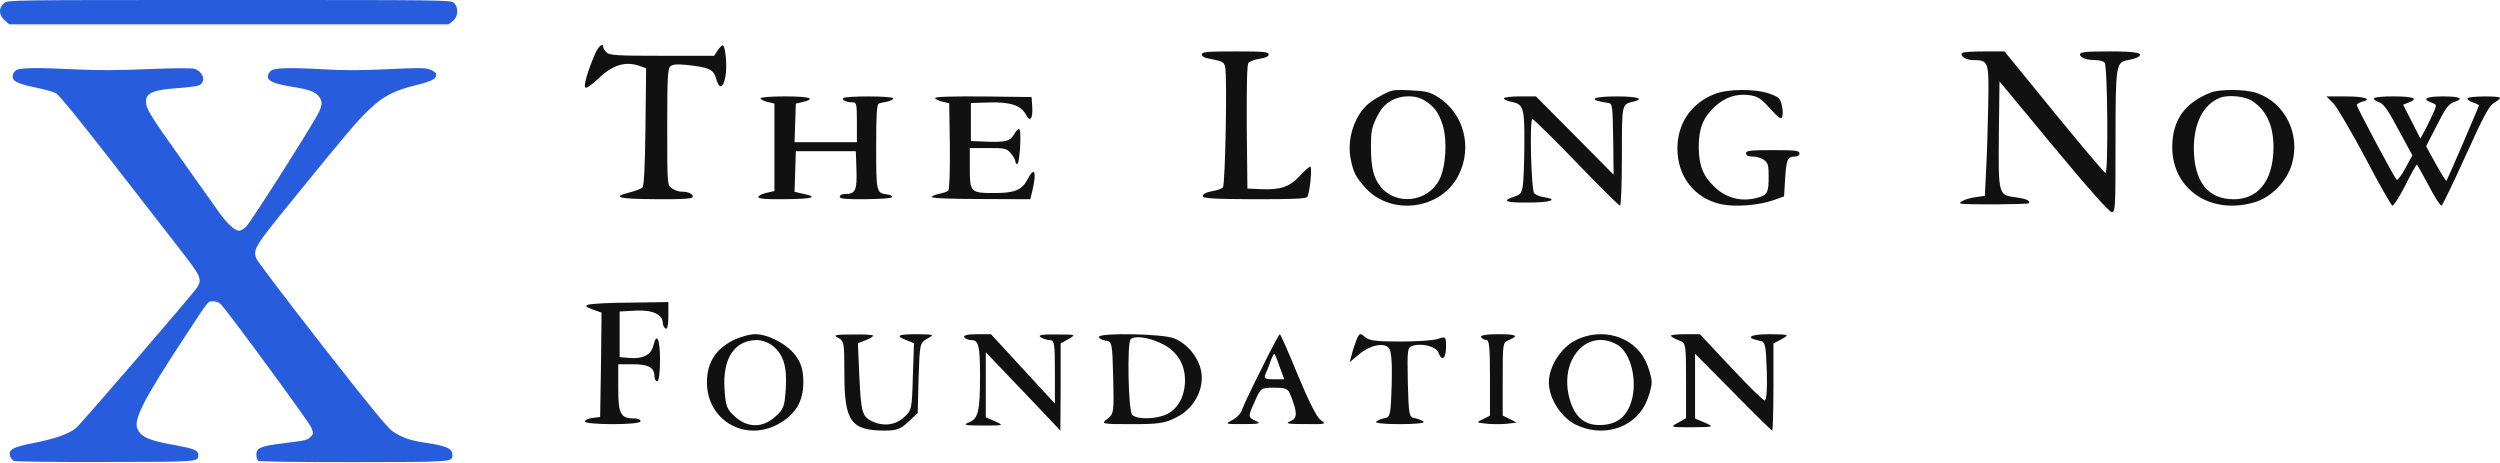
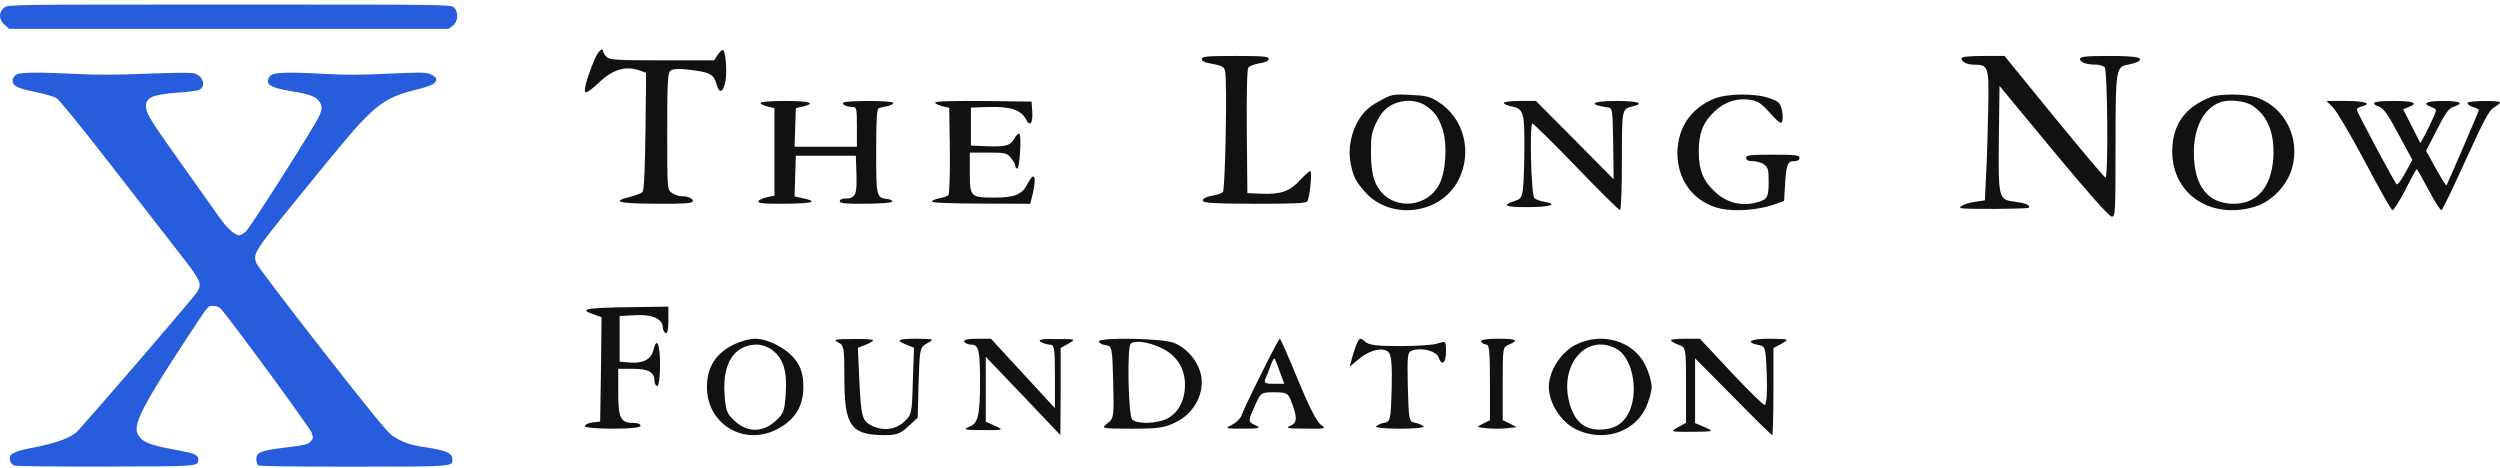
- <svg xmlns="http://www.w3.org/2000/svg" width="389" height="72" viewBox="0 0 389 72" fill="none">
-   <path d="M0.66 0.476C-0.242 1.19 -0.22 2.332 0.728 3.165L1.428 3.784H35.612H69.796L70.451 3.284C71.308 2.642 71.398 1.142 70.609 0.428C70.112 -0 69.007 -0 35.68 -0C1.337 -0 1.27 -0 0.66 0.476Z" fill="#275CDC" />
-   <path d="M2.607 10.869C2.268 11.048 2.019 11.385 1.974 11.743C1.861 12.617 2.607 12.999 5.567 13.626C6.945 13.895 8.391 14.321 8.775 14.545C9.205 14.792 12.504 18.849 17.136 24.812C21.338 30.236 26.196 36.49 27.936 38.709C31.326 43.058 31.484 43.417 30.648 44.762C30.038 45.726 12.481 66.102 11.803 66.639C10.651 67.536 8.572 68.254 5.476 68.881C1.974 69.554 1.296 69.935 1.567 70.966C1.658 71.302 1.951 71.638 2.222 71.728C2.494 71.84 8.888 71.907 16.413 71.885C31.032 71.862 30.851 71.885 30.851 70.786C30.851 70.069 30.241 69.823 27.462 69.307C23.236 68.567 22.016 68.052 21.406 66.774C20.706 65.339 22.332 62.179 28.772 52.383C32.659 46.465 32.32 46.891 33.178 46.891C33.675 46.891 34.105 47.071 34.399 47.384C35.845 48.976 48.159 65.765 48.453 66.55C48.769 67.424 48.769 67.514 48.385 67.917C47.888 68.478 47.685 68.522 44.115 68.971C40.59 69.397 39.889 69.688 39.889 70.742C39.889 71.145 40.025 71.593 40.183 71.706C40.341 71.84 46.193 71.907 55.051 71.907C70.687 71.885 70.393 71.907 70.393 70.764C70.393 69.778 69.422 69.352 65.987 68.859C63.818 68.545 62.462 68.052 61.061 67.088C60.293 66.572 57.446 63.098 50.125 53.728C44.679 46.757 40.093 40.705 39.912 40.279C39.324 38.799 39.528 38.463 45.832 30.73C53.944 20.732 55.593 18.782 57.582 16.921C59.706 14.926 61.355 14.075 64.744 13.245C67.32 12.617 67.998 12.214 67.863 11.497C67.817 11.295 67.388 11.004 66.914 10.824C66.145 10.533 65.287 10.533 60.474 10.757C56.271 10.959 53.763 10.981 50.306 10.779C44.454 10.466 42.443 10.555 42.013 11.138C41.109 12.348 41.946 12.931 45.38 13.492C48.114 13.918 49.131 14.299 49.696 15.106C50.17 15.756 50.148 16.316 49.628 17.437C48.882 19.051 38.986 34.652 38.285 35.28C37.923 35.639 37.426 35.907 37.178 35.907C36.568 35.907 35.28 34.742 34.15 33.128C33.608 32.366 30.964 28.645 28.275 24.857C23.282 17.84 22.717 16.921 22.717 15.778C22.717 14.456 23.846 13.985 27.575 13.716C29.066 13.626 30.557 13.425 30.874 13.312C32.116 12.842 31.732 11.205 30.264 10.712C29.834 10.578 27.394 10.578 22.943 10.757C18.288 10.959 14.989 10.959 11.984 10.802C6.064 10.51 3.284 10.533 2.607 10.869Z" fill="#275CDC" />
-   <path d="M92.571 8.42C91.509 10.892 90.812 13.201 91.045 13.591C91.211 13.819 91.907 13.331 93.002 12.323C95.325 10.046 97.35 9.46 99.672 10.306L100.535 10.632L100.436 19.707C100.369 25.724 100.203 28.945 99.971 29.172C99.772 29.368 98.909 29.693 98.046 29.921C95.06 30.669 96.155 30.962 102.095 30.994C106.409 31.027 107.802 30.929 107.802 30.604C107.802 30.148 107.072 29.823 106.01 29.823C105.612 29.823 104.949 29.595 104.55 29.303C103.82 28.815 103.82 28.75 103.82 19.772C103.82 12.095 103.887 10.664 104.318 10.306C104.683 10.013 105.446 9.948 106.906 10.111C110.357 10.469 111.054 10.827 111.453 12.29C111.917 13.949 112.514 13.787 112.879 11.9C113.178 10.339 112.879 7.053 112.448 7.053C112.315 7.053 111.95 7.411 111.652 7.867L111.121 8.68H102.991C96.089 8.68 94.828 8.615 94.396 8.159C94.098 7.899 93.865 7.509 93.865 7.346C93.865 6.565 93.102 7.183 92.571 8.42Z" fill="#111111" />
-   <path d="M187 8.489C187 8.782 187.441 9.01 188.198 9.14C190.185 9.499 190.469 9.661 190.626 10.378C190.973 11.714 190.658 28.785 190.279 29.176C190.09 29.371 189.333 29.632 188.545 29.762C187.662 29.925 187.158 30.186 187.158 30.479C187.158 30.87 188.419 30.967 195.135 31C201.063 31 203.176 30.935 203.397 30.642C203.807 30.12 204.216 25.918 203.87 25.918C203.712 25.918 202.987 26.569 202.261 27.351C200.685 29.078 199.234 29.567 196.207 29.436L194.095 29.338L194 19.761C193.969 13.441 194.032 10.052 194.252 9.792C194.442 9.564 195.23 9.271 195.987 9.14C196.901 9.01 197.406 8.782 197.406 8.456C197.406 8.065 196.523 8 192.203 8C187.851 8 187 8.065 187 8.489Z" fill="#111111" />
-   <path d="M305.332 8.236C304.877 8.676 305.885 9.351 307.024 9.351C309.431 9.351 309.496 9.52 309.366 16.311C309.301 19.655 309.171 24.182 309.041 26.412L308.845 30.466L307.252 30.703C305.95 30.872 304.552 31.547 305.137 31.682C305.82 31.885 315.579 31.818 315.709 31.615C315.937 31.209 315.221 30.905 313.464 30.669C310.96 30.365 310.927 30.196 311.025 20.669L311.122 12.662L319.547 22.831C324.947 29.351 328.2 33 328.59 33C329.143 33 329.176 32.493 329.176 22.088C329.176 9.959 329.241 9.655 331.16 9.351C331.778 9.216 332.461 9.014 332.689 8.878C333.665 8.236 332.396 8 328.167 8C324.524 8 323.646 8.101 323.646 8.473C323.646 8.98 324.622 9.351 326.118 9.351C326.638 9.351 327.257 9.52 327.484 9.757C327.94 10.23 328.07 26.919 327.614 26.919C327.452 26.919 323.874 22.662 319.612 17.459L311.903 8H308.715C306.959 8 305.43 8.101 305.332 8.236Z" fill="#111111" />
-   <path d="M214.575 15.054C213.071 15.887 212.287 16.587 211.535 17.753C210.218 19.818 209.716 22.45 210.155 24.682C210.594 26.881 210.939 27.514 212.475 29.246C216.487 33.644 224.23 32.611 226.926 27.314C229.183 22.916 227.772 17.619 223.729 15.088C222.506 14.321 221.848 14.155 219.434 14.055C216.738 13.921 216.519 13.955 214.575 15.054ZM221.754 15.687C223.196 16.62 223.854 17.519 224.481 19.452C225.233 21.817 224.982 26.015 223.948 27.98C222.161 31.478 217.208 32.045 214.795 29.013C213.697 27.614 213.321 26.048 213.321 22.783C213.321 20.451 213.447 19.818 214.199 18.286C214.795 17.053 215.453 16.253 216.331 15.754C217.961 14.754 220.28 14.721 221.754 15.687Z" fill="#111111" />
-   <path d="M266.726 14.65C263.111 16.124 261.032 19.172 261 23.092C261 27.447 263.655 30.865 267.781 31.769C269.988 32.238 273.539 31.97 275.906 31.166L277.601 30.563L277.761 27.883C277.953 24.834 278.145 24.365 279.232 24.365C279.712 24.365 280 24.164 280 23.863C280 23.427 279.328 23.36 275.842 23.36C272.355 23.36 271.684 23.427 271.684 23.863C271.684 24.198 272.003 24.365 272.739 24.365C273.315 24.365 274.114 24.6 274.498 24.901C275.106 25.337 275.202 25.705 275.202 27.481C275.202 29.96 275.01 30.295 273.571 30.731C271.108 31.468 268.709 30.898 266.822 29.122C264.998 27.414 264.327 25.739 264.327 22.858C264.327 19.977 264.998 18.301 266.822 16.593C268.389 15.119 270.276 14.516 272.291 14.817C273.539 15.018 274.019 15.32 275.426 16.894C276.801 18.402 277.153 18.636 277.313 18.167C277.441 17.832 277.409 17.028 277.249 16.358C276.993 15.286 276.769 15.085 275.362 14.583C273.123 13.779 268.805 13.812 266.726 14.65Z" fill="#111111" />
-   <path d="M343.963 14.406C339.932 16.009 338.033 18.68 338 22.821C337.967 29.467 343.963 33.507 350.824 31.47C353.422 30.702 355.854 28.198 356.62 25.526C357.986 20.851 355.554 15.975 351.157 14.473C349.425 13.871 345.395 13.838 343.963 14.406ZM350.491 15.742C352.89 17.344 353.955 20.049 353.722 23.89C353.422 28.431 351.191 31.003 347.56 31.003C343.563 31.003 341.398 28.264 341.364 23.155C341.331 19.181 342.863 16.176 345.461 15.207C346.761 14.706 349.392 14.973 350.491 15.742Z" fill="#111111" />
-   <path d="M118.333 15.31C118.333 15.465 118.833 15.713 119.433 15.868L120.5 16.116V22.935V29.723L119.267 30.002C118.567 30.157 118 30.467 118 30.653C118 30.932 119.133 31.025 121.967 30.994C126.7 30.963 127.533 30.653 124.567 30.064L123.633 29.847L123.733 26.686L123.833 23.524H128.5H133.167L133.267 26.469C133.367 29.661 133.1 30.188 131.433 30.188C131 30.188 130.667 30.374 130.667 30.622C130.667 30.932 131.533 31.025 134.767 30.994C137.233 30.963 138.833 30.839 138.833 30.653C138.833 30.467 138.467 30.281 138 30.25C136.367 30.033 136.333 29.909 136.333 22.842C136.333 17.821 136.433 16.178 136.767 16.116C136.967 16.023 137.567 15.899 138.1 15.806C138.6 15.682 139 15.465 139 15.31C139 14.907 131.433 14.907 131.2 15.279C130.967 15.589 131.767 15.93 132.7 15.93C133.267 15.93 133.333 16.178 133.333 19.03V22.129H128.5H123.633L123.733 19.123L123.833 16.116L124.933 15.868C127.067 15.341 126 15 122.167 15C119.9 15 118.333 15.124 118.333 15.31Z" fill="#111111" />
-   <path d="M145.506 15.256C145.506 15.412 146.012 15.661 146.619 15.816L147.698 16.065L147.799 22.724C147.833 26.52 147.732 29.506 147.563 29.662C147.395 29.818 146.754 30.035 146.113 30.16C145.506 30.284 145 30.502 145 30.658C145 30.844 148.002 30.969 152.656 30.969L160.313 31L160.684 29.475C161.325 26.675 160.954 25.866 159.908 27.858C159.031 29.569 157.918 30.035 154.748 30.035C151.004 30.035 150.903 29.942 150.903 26.115V23.035H153.736C156.4 23.035 156.636 23.097 157.277 23.844C157.682 24.311 157.986 24.871 157.986 25.088C157.986 25.337 158.121 25.524 158.289 25.524C158.66 25.524 158.964 20.515 158.626 20.11C158.492 19.986 158.121 20.297 157.851 20.826C157.176 21.977 156.502 22.164 153.432 22.039L151.071 21.946V18.99V16.034L153.938 15.941C157.244 15.848 158.863 16.408 159.638 17.839C160.245 19.083 160.751 18.492 160.616 16.625L160.515 15.101L153.027 15.008C148.204 14.976 145.506 15.039 145.506 15.256Z" fill="#111111" />
-   <path d="M234 15.321C234 15.481 234.516 15.706 235.128 15.834C237.061 16.187 237.222 16.764 237.19 22.377C237.19 25.104 237.061 27.991 236.965 28.793C236.771 30.076 236.61 30.268 235.611 30.589C233.581 31.262 234.258 31.551 237.77 31.519C241.251 31.519 242.572 31.07 240.284 30.685C239.639 30.589 238.963 30.332 238.737 30.108C238.254 29.626 237.964 18.528 238.447 18.528C238.608 18.528 241.702 21.543 245.279 25.264C248.856 28.985 251.917 32 252.078 32C252.239 32 252.368 28.568 252.368 24.334C252.368 16.155 252.336 16.251 254.076 15.834C255.977 15.385 254.849 15 251.563 15C247.567 15 246.922 15.545 250.274 16.026C250.886 16.123 250.918 16.411 251.015 21.64L251.079 27.189L245.053 21.094L238.995 15H236.514C235.128 15 234 15.128 234 15.321Z" fill="#111111" />
-   <path d="M363.081 16.095C363.638 16.674 365.867 20.473 368.029 24.529C370.159 28.585 372.059 31.933 372.256 31.998C372.42 32.062 373.337 30.646 374.255 28.875C375.14 27.072 375.959 25.624 376.057 25.624C376.123 25.624 376.942 27.072 377.892 28.843C378.809 30.646 379.727 32.03 379.891 31.998C380.055 31.933 381.758 28.424 383.659 24.207C386.51 17.93 387.329 16.416 388.083 15.998C388.574 15.708 389 15.386 389 15.225C389 14.903 384.15 14.936 383.954 15.29C383.856 15.451 384.216 15.74 384.74 15.934C385.297 16.095 385.723 16.32 385.723 16.384C385.723 16.578 380.808 27.974 380.677 28.135C380.579 28.199 379.858 27.008 379.006 25.495L377.499 22.759L379.17 19.507C380.513 16.835 381.005 16.191 381.791 15.901C383.495 15.354 382.873 15 380.153 15C377.499 15 376.778 15.386 378.351 15.966C379.137 16.256 379.17 16.32 378.744 17.318C378.482 17.897 377.925 19.088 377.466 19.99L376.614 21.567L375.271 18.927L373.927 16.288L374.746 15.966C376.417 15.354 375.598 15 372.453 15C369.274 15 368.619 15.29 370.257 15.934C370.945 16.223 371.633 17.221 373.239 20.247L375.369 24.175L374.255 26.203C373.665 27.33 373.042 28.102 372.911 27.974C372.518 27.555 366.718 16.706 366.718 16.352C366.718 16.191 367.079 15.934 367.538 15.837C369.209 15.418 367.931 15 364.982 15H362L363.081 16.095Z" fill="#111111" />
-   <path d="M91.563 47.4C91 47.577 91.13 47.755 92.213 48.154L93.6 48.642L93.513 56.766L93.383 64.89L92.213 65.023C91.52 65.112 91 65.379 91 65.6C91 65.822 92.95 66 95.333 66C97.933 66 99.667 65.822 99.667 65.556C99.667 65.29 99.277 65.112 98.757 65.112C96.547 65.112 96.2 64.446 96.2 60.451V56.678H98.497C100.88 56.678 101.833 57.21 101.833 58.542C101.833 58.986 102.05 59.341 102.267 59.341C102.527 59.341 102.7 57.921 102.7 56.012C102.7 52.727 102.18 51.617 101.66 53.792C101.313 55.213 100.013 55.879 98.02 55.701L96.417 55.568V52.016V48.465L98.973 48.332C101.573 48.199 103.133 48.953 103.133 50.285C103.133 50.596 103.35 50.995 103.567 51.129C103.827 51.306 104 50.551 104 49.22V47L98.15 47.089C94.943 47.089 91.997 47.266 91.563 47.4Z" fill="#111111" />
-   <path d="M211.068 52.885C210.836 53.528 210.464 54.557 210.325 55.2L210 56.357L211.393 55.2C213.065 53.742 215.294 53.228 216.084 54.128C216.502 54.557 216.641 56.314 216.548 59.828C216.409 64.543 216.316 64.928 215.48 65.057C214.969 65.143 214.365 65.4 214.133 65.614C213.854 65.829 215.341 66 217.802 66C220.263 66 221.749 65.829 221.517 65.614C221.238 65.4 220.635 65.143 220.124 65.057C219.241 64.928 219.195 64.543 219.056 59.486C218.963 54.342 218.963 54.042 219.892 53.785C221.378 53.357 223.514 53.957 223.839 54.9C224.35 56.314 225 55.8 225 53.999C225 52.371 224.954 52.328 223.793 52.714C223.142 52.971 220.495 53.142 217.941 53.142C214.226 53.142 213.065 53.014 212.415 52.457C211.625 51.771 211.533 51.814 211.068 52.885Z" fill="#111111" />
-   <path d="M113.971 53.002C111.279 54.413 110 56.508 110 59.513C110 65.342 115.824 68.802 121.029 66.025C123.721 64.567 125 62.518 125 59.513C125 57.828 124.735 56.69 123.985 55.597C122.794 53.73 119.662 52 117.5 52C116.618 52 115.029 52.455 113.971 53.002ZM120.235 53.821C121.912 55.142 122.485 57.054 122.265 60.469C122.088 63.202 121.956 63.657 120.676 64.795C118.691 66.617 116.309 66.617 114.324 64.795C113.088 63.657 112.912 63.202 112.735 60.56C112.426 55.734 114.279 52.956 117.765 52.911C118.515 52.911 119.662 53.321 120.235 53.821Z" fill="#111111" />
-   <path d="M196.26 57.437C194.747 60.419 193.418 63.269 193.235 63.795C193.097 64.321 192.41 65.023 191.722 65.374C190.53 65.988 190.622 65.988 193.464 65.988C195.939 65.988 196.26 65.9 195.435 65.505C194.152 64.935 194.152 64.848 195.297 62.348C196.168 60.375 196.214 60.331 198.277 60.331C200.11 60.331 200.431 60.463 200.844 61.559C201.898 64.234 201.898 65.111 200.752 65.549C199.881 65.9 200.431 65.988 203.09 65.988C206.253 66.031 206.436 65.988 205.519 65.374C204.878 64.935 203.594 62.348 201.944 58.358C200.523 54.85 199.24 52 199.148 52C199.01 52 197.727 54.456 196.26 57.437ZM199.102 57.043L199.835 59.016H198.185C196.856 59.016 196.627 58.884 196.902 58.227C197.085 57.832 197.452 56.955 197.681 56.253C197.91 55.596 198.185 55.069 198.277 55.069C198.369 55.069 198.735 55.946 199.102 57.043Z" fill="#111111" />
-   <path d="M245.069 52.988C242.829 54.179 241 57.065 241 59.493C241 61.966 242.829 64.852 245.114 66.043C249.229 68.105 254.074 66.73 255.994 62.928C256.543 61.829 257 60.271 257 59.493C257 58.714 256.543 57.157 255.994 56.057C254.074 52.255 249.137 50.881 245.069 52.988ZM251.469 53.538C253.891 54.775 254.989 59.767 253.617 63.111C252.749 65.173 251.24 66.135 248.863 66.135C246.44 66.135 244.977 64.806 244.2 61.966C242.6 56.011 246.851 51.11 251.469 53.538Z" fill="#111111" />
-   <path d="M130.399 52.562C131.339 53.031 131.384 53.359 131.384 58.188C131.384 65.594 132.413 67 137.695 67C139.485 67 140.157 66.766 141.321 65.641L142.798 64.281L142.932 58.844C143.111 53.5 143.111 53.359 144.275 52.703C145.439 52.047 145.394 52.047 142.708 52C139.665 52 139.262 52.234 141.052 52.938L142.216 53.406L142.037 58.609C141.903 63.625 141.858 63.859 140.649 64.938C139.306 66.156 137.471 66.391 135.681 65.547C134.159 64.797 133.98 64.188 133.711 58.469L133.488 53.406L134.696 52.938C135.323 52.703 135.86 52.375 135.86 52.234C135.86 52.094 134.383 52 132.637 52.047C129.952 52.047 129.549 52.141 130.399 52.562Z" fill="#111111" />
-   <path d="M150.026 52.462C150.16 52.692 150.653 52.923 151.146 52.923C152.267 52.923 152.491 53.8 152.491 58.462C152.491 63.954 152.222 65.154 150.788 65.708C149.757 66.123 150.116 66.215 152.939 66.215C156.211 66.215 156.255 66.215 154.866 65.569L153.387 64.923V59.846V54.815L159.213 60.908L164.994 67L165.039 60.215V53.431L166.294 52.739C167.459 52.046 167.415 52.046 164.367 52.046C162.171 52 161.454 52.139 161.902 52.462C162.261 52.692 162.933 52.923 163.381 52.923C164.053 52.923 164.143 53.477 164.143 57.861V62.8L159.168 57.4L154.194 52H151.998C150.608 52 149.847 52.185 150.026 52.462Z" fill="#111111" />
-   <path d="M171 52.422C171 52.648 171.462 52.919 172.062 53.009C173.031 53.144 173.077 53.325 173.215 58.783C173.354 64.151 173.308 64.421 172.292 65.188C171.277 65.955 171.369 66 176.077 66C180.231 66 181.246 65.865 183 64.963C185.723 63.654 187.385 60.632 186.923 57.881C186.554 55.67 184.754 53.46 182.677 52.648C180.969 51.926 171 51.746 171 52.422ZM180.554 53.37C183 54.452 184.385 56.527 184.385 59.144C184.385 61.579 183.369 63.519 181.616 64.421C180 65.233 176.954 65.323 176.169 64.556C175.569 63.97 175.339 53.325 175.939 52.783C176.492 52.197 178.616 52.468 180.554 53.37Z" fill="#111111" />
-   <path d="M230.453 52.452C230.572 52.678 230.968 52.905 231.285 52.905C231.721 52.905 231.84 53.99 231.84 58.785V64.666L230.77 65.208C229.66 65.751 229.66 65.751 231.364 65.932C232.275 66.023 233.702 66.023 234.534 65.932L236 65.751L234.93 65.208L233.821 64.666V59.011C233.821 53.357 233.821 53.312 234.811 52.905C236.396 52.226 236 52 232.989 52C231.245 52 230.294 52.181 230.453 52.452Z" fill="#111111" />
-   <path d="M260 52.234C260 52.375 260.516 52.703 261.172 52.938C262.345 53.359 262.345 53.406 262.345 59.219V65.078L261.079 65.781C259.812 66.484 259.906 66.484 263.283 66.484C266.753 66.438 266.753 66.438 265.3 65.781L263.752 65.125V60.062V55.047L269.661 61C272.897 64.328 275.664 67 275.758 67C275.852 67 275.946 63.953 275.946 60.203V53.453L277.259 52.75C278.478 52.047 278.431 52.047 275.289 52C272.241 52 271.443 52.562 273.835 53.031C274.679 53.172 274.773 53.594 274.914 57.766C275.008 60.438 274.867 62.312 274.586 62.312C274.351 62.312 271.959 59.969 269.333 57.156L264.502 52H262.251C261.032 52 260 52.094 260 52.234Z" fill="#111111" />
+ <svg xmlns="http://www.w3.org/2000/svg" width="337" height="63" viewBox="0 0 337 63" fill="none">
+   <path d="M0.572 1.025C-0.21 1.643 -0.19 2.633 0.631 3.355L1.237 3.891H30.851H60.466L61.033 3.458C61.776 2.901 61.854 1.602 61.17 0.984C60.74 0.612 59.782 0.612 30.91 0.612C1.159 0.612 1.1 0.612 0.572 1.025Z" fill="#275CDC" />
+   <path d="M2.257 10.029C1.964 10.184 1.748 10.476 1.709 10.786C1.611 11.544 2.257 11.874 4.822 12.417C6.016 12.65 7.269 13.019 7.601 13.214C7.973 13.427 10.831 16.942 14.844 22.108C18.485 26.807 22.694 32.225 24.201 34.148C27.137 37.915 27.274 38.226 26.55 39.391C26.021 40.226 10.812 57.878 10.224 58.344C9.226 59.121 7.425 59.742 4.743 60.286C1.709 60.869 1.122 61.199 1.357 62.092C1.435 62.383 1.69 62.675 1.925 62.752C2.16 62.849 7.699 62.908 14.218 62.888C26.883 62.869 26.726 62.888 26.726 61.937C26.726 61.315 26.198 61.102 23.79 60.655C20.129 60.014 19.072 59.568 18.544 58.461C17.937 57.218 19.346 54.48 24.925 45.993C28.292 40.867 27.999 41.236 28.742 41.236C29.173 41.236 29.545 41.391 29.799 41.663C31.052 43.042 41.721 57.587 41.975 58.266C42.249 59.024 42.249 59.102 41.916 59.451C41.486 59.937 41.31 59.975 38.217 60.364C35.163 60.733 34.556 60.985 34.556 61.898C34.556 62.247 34.674 62.636 34.811 62.733C34.948 62.849 40.018 62.908 47.691 62.908C61.237 62.888 60.983 62.908 60.983 61.917C60.983 61.063 60.141 60.694 57.165 60.267C55.286 59.995 54.112 59.568 52.898 58.733C52.233 58.286 49.766 55.276 43.424 47.159C38.706 41.119 34.732 35.876 34.576 35.507C34.067 34.225 34.243 33.934 39.705 27.234C46.732 18.573 48.161 16.884 49.883 15.272C51.724 13.544 53.153 12.806 56.089 12.087C58.32 11.544 58.908 11.194 58.79 10.573C58.751 10.398 58.379 10.145 57.968 9.99C57.303 9.738 56.559 9.738 52.389 9.932C48.748 10.107 46.575 10.126 43.58 9.951C38.51 9.679 36.768 9.757 36.396 10.262C35.613 11.31 36.338 11.815 39.313 12.301C41.682 12.67 42.562 13 43.052 13.699C43.463 14.262 43.443 14.748 42.993 15.719C42.347 17.117 33.773 30.633 33.166 31.177C32.853 31.487 32.423 31.72 32.207 31.72C31.679 31.72 30.563 30.71 29.584 29.312C29.114 28.652 26.824 25.428 24.495 22.146C20.169 16.068 19.679 15.272 19.679 14.282C19.679 13.136 20.658 12.728 23.888 12.495C25.18 12.417 26.472 12.243 26.746 12.146C27.822 11.738 27.49 10.32 26.217 9.893C25.845 9.776 23.731 9.776 19.875 9.932C15.842 10.107 12.985 10.107 10.381 9.971C5.252 9.718 2.845 9.738 2.257 10.029Z" fill="#275CDC" />
+   <path d="M80.197 7.907C79.277 10.048 78.673 12.049 78.875 12.387C79.018 12.585 79.622 12.162 80.571 11.288C82.583 9.316 84.337 8.809 86.349 9.541L87.097 9.823L87.01 17.685C86.953 22.898 86.809 25.688 86.608 25.886C86.435 26.055 85.688 26.336 84.94 26.534C82.353 27.182 83.302 27.435 88.448 27.464C92.185 27.492 93.392 27.407 93.392 27.125C93.392 26.731 92.76 26.449 91.84 26.449C91.495 26.449 90.92 26.252 90.575 25.998C89.942 25.576 89.942 25.519 89.942 17.742C89.942 11.091 90 9.851 90.374 9.541C90.69 9.288 91.351 9.231 92.616 9.372C95.606 9.682 96.21 9.992 96.555 11.26C96.957 12.697 97.474 12.556 97.791 10.922C98.049 9.569 97.791 6.723 97.417 6.723C97.302 6.723 96.986 7.033 96.727 7.428L96.267 8.132H89.224C83.244 8.132 82.152 8.076 81.778 7.681C81.519 7.456 81.318 7.118 81.318 6.977C81.318 6.301 80.657 6.836 80.197 7.907Z" fill="#111111" />
+   <path d="M162.002 7.967C162.002 8.221 162.384 8.418 163.04 8.531C164.761 8.842 165.007 8.983 165.143 9.604C165.444 10.761 165.171 25.55 164.843 25.888C164.679 26.058 164.023 26.283 163.34 26.396C162.576 26.537 162.139 26.763 162.139 27.017C162.139 27.356 163.231 27.441 169.05 27.469C174.185 27.469 176.016 27.412 176.207 27.158C176.562 26.707 176.917 23.066 176.616 23.066C176.48 23.066 175.852 23.63 175.223 24.308C173.857 25.804 172.601 26.227 169.978 26.114L168.148 26.029L168.066 17.732C168.039 12.257 168.094 9.321 168.285 9.096C168.449 8.898 169.132 8.644 169.787 8.531C170.579 8.418 171.017 8.221 171.017 7.938C171.017 7.6 170.252 7.543 166.509 7.543C162.74 7.543 162.002 7.6 162.002 7.967Z" fill="#111111" />
+   <path d="M264.516 7.748C264.122 8.129 264.996 8.714 265.982 8.714C268.067 8.714 268.124 8.86 268.011 14.743C267.954 17.641 267.842 21.562 267.729 23.494L267.56 27.006L266.179 27.211C265.052 27.358 263.84 27.943 264.347 28.06C264.939 28.236 273.393 28.177 273.506 28.001C273.703 27.65 273.083 27.387 271.561 27.182C269.392 26.919 269.363 26.772 269.448 18.519L269.533 11.582L276.831 20.392C281.509 26.041 284.327 29.201 284.665 29.201C285.144 29.201 285.173 28.762 285.173 19.748C285.173 9.241 285.229 8.977 286.892 8.714C287.427 8.597 288.019 8.421 288.216 8.304C289.061 7.748 287.962 7.543 284.299 7.543C281.143 7.543 280.382 7.631 280.382 7.953C280.382 8.392 281.227 8.714 282.524 8.714C282.974 8.714 283.51 8.86 283.707 9.065C284.102 9.475 284.214 23.933 283.82 23.933C283.679 23.933 280.579 20.245 276.888 15.738L270.209 7.543H267.447C265.925 7.543 264.601 7.631 264.516 7.748Z" fill="#111111" />
+   <path d="M185.891 13.655C184.588 14.376 183.909 14.982 183.257 15.992C182.117 17.782 181.682 20.062 182.062 21.995C182.442 23.9 182.741 24.449 184.072 25.949C187.548 29.759 194.256 28.864 196.591 24.275C198.546 20.466 197.324 15.877 193.821 13.683C192.762 13.02 192.192 12.875 190.101 12.789C187.765 12.673 187.575 12.702 185.891 13.655ZM192.11 14.203C193.359 15.011 193.93 15.79 194.473 17.464C195.125 19.513 194.907 23.15 194.011 24.853C192.463 27.883 188.173 28.374 186.081 25.747C185.131 24.535 184.805 23.179 184.805 20.35C184.805 18.33 184.914 17.782 185.565 16.454C186.081 15.386 186.652 14.694 187.412 14.261C188.824 13.395 190.834 13.366 192.11 14.203Z" fill="#111111" />
+   <path d="M231.072 13.304C227.94 14.581 226.139 17.222 226.111 20.618C226.111 24.391 228.411 27.352 231.986 28.135C233.898 28.541 236.974 28.309 239.025 27.613L240.493 27.09L240.632 24.768C240.798 22.127 240.964 21.721 241.906 21.721C242.322 21.721 242.571 21.547 242.571 21.286C242.571 20.908 241.99 20.85 238.969 20.85C235.949 20.85 235.367 20.908 235.367 21.286C235.367 21.576 235.644 21.721 236.281 21.721C236.78 21.721 237.473 21.924 237.805 22.185C238.332 22.563 238.415 22.882 238.415 24.42C238.415 26.568 238.249 26.858 237.002 27.235C234.868 27.874 232.79 27.381 231.155 25.842C229.575 24.362 228.993 22.911 228.993 20.415C228.993 17.919 229.575 16.468 231.155 14.987C232.512 13.71 234.147 13.188 235.893 13.449C236.974 13.623 237.39 13.884 238.609 15.249C239.8 16.555 240.105 16.758 240.244 16.352C240.355 16.061 240.327 15.365 240.188 14.784C239.967 13.855 239.773 13.681 238.553 13.246C236.614 12.55 232.873 12.579 231.072 13.304Z" fill="#111111" />
+   <path d="M297.984 13.093C294.492 14.481 292.847 16.796 292.818 20.383C292.79 26.14 297.984 29.641 303.928 27.876C306.179 27.211 308.286 25.041 308.949 22.727C310.133 18.676 308.026 14.452 304.217 13.151C302.716 12.63 299.225 12.601 297.984 13.093ZM303.64 14.25C305.718 15.639 306.641 17.982 306.439 21.309C306.179 25.244 304.246 27.471 301.1 27.471C297.638 27.471 295.762 25.099 295.733 20.672C295.704 17.23 297.032 14.626 299.282 13.787C300.408 13.353 302.688 13.585 303.64 14.25Z" fill="#111111" />
+   <path d="M102.515 13.876C102.515 14.01 102.948 14.225 103.468 14.36L104.392 14.574V20.482V26.363L103.324 26.605C102.717 26.739 102.227 27.007 102.227 27.168C102.227 27.41 103.208 27.491 105.663 27.464C109.764 27.437 110.486 27.168 107.915 26.658L107.107 26.47L107.193 23.731L107.28 20.992H111.323H115.366L115.452 23.543C115.539 26.309 115.308 26.766 113.864 26.766C113.489 26.766 113.2 26.927 113.2 27.142C113.2 27.41 113.951 27.491 116.752 27.464C118.889 27.437 120.275 27.329 120.275 27.168C120.275 27.007 119.957 26.846 119.553 26.819C118.138 26.631 118.109 26.524 118.109 20.401C118.109 16.051 118.196 14.628 118.485 14.574C118.658 14.494 119.178 14.386 119.64 14.306C120.073 14.198 120.419 14.01 120.419 13.876C120.419 13.527 113.864 13.527 113.662 13.849C113.46 14.118 114.153 14.413 114.962 14.413C115.452 14.413 115.51 14.628 115.51 17.099V19.784H111.323H107.107L107.193 17.179L107.28 14.574L108.233 14.36C110.081 13.903 109.157 13.608 105.836 13.608C103.873 13.608 102.515 13.715 102.515 13.876Z" fill="#111111" />
+   <path d="M126.055 13.83C126.055 13.964 126.494 14.18 127.02 14.315L127.955 14.53L128.042 20.299C128.072 23.587 127.984 26.175 127.838 26.31C127.692 26.445 127.137 26.633 126.581 26.741C126.055 26.849 125.617 27.038 125.617 27.172C125.617 27.334 128.218 27.442 132.25 27.442L138.883 27.469L139.205 26.148C139.76 23.722 139.438 23.021 138.532 24.746C137.773 26.229 136.809 26.633 134.062 26.633C130.818 26.633 130.731 26.552 130.731 23.237V20.568H133.185C135.494 20.568 135.698 20.622 136.253 21.269C136.604 21.674 136.867 22.159 136.867 22.347C136.867 22.563 136.984 22.725 137.13 22.725C137.451 22.725 137.714 18.385 137.422 18.035C137.305 17.927 136.984 18.196 136.75 18.655C136.166 19.652 135.581 19.814 132.922 19.706L130.877 19.625V17.064V14.504L133.361 14.423C136.224 14.342 137.627 14.827 138.299 16.067C138.825 17.145 139.263 16.633 139.146 15.016L139.058 13.695L132.572 13.614C128.393 13.587 126.055 13.641 126.055 13.83Z" fill="#111111" />
+   <path d="M202.721 13.885C202.721 14.024 203.167 14.219 203.698 14.33C205.373 14.636 205.512 15.136 205.485 19.999C205.485 22.361 205.373 24.862 205.289 25.556C205.122 26.668 204.982 26.834 204.117 27.112C202.358 27.696 202.944 27.946 205.987 27.918C209.002 27.918 210.147 27.529 208.165 27.196C207.606 27.112 207.02 26.89 206.825 26.696C206.406 26.279 206.155 16.664 206.573 16.664C206.713 16.664 209.393 19.276 212.492 22.5C215.591 25.723 218.243 28.335 218.382 28.335C218.522 28.335 218.633 25.362 218.633 21.694C218.633 14.608 218.606 14.691 220.113 14.33C221.76 13.941 220.783 13.608 217.936 13.608C214.474 13.608 213.915 14.08 216.819 14.497C217.349 14.58 217.377 14.83 217.461 19.36L217.517 24.167L212.296 18.887L207.048 13.608H204.898C203.698 13.608 202.721 13.719 202.721 13.885Z" fill="#111111" />
+   <path d="M314.546 14.556C315.029 15.058 316.959 18.349 318.833 21.863C320.678 25.377 322.324 28.277 322.494 28.333C322.636 28.389 323.431 27.162 324.226 25.628C324.992 24.066 325.702 22.811 325.787 22.811C325.844 22.811 326.554 24.066 327.377 25.6C328.172 27.162 328.967 28.361 329.109 28.333C329.251 28.277 330.727 25.238 332.373 21.584C334.843 16.145 335.552 14.835 336.205 14.472C336.631 14.221 337 13.942 337 13.803C337 13.524 332.799 13.552 332.629 13.859C332.543 13.998 332.856 14.249 333.31 14.416C333.792 14.556 334.161 14.751 334.161 14.807C334.161 14.974 329.903 24.847 329.79 24.986C329.705 25.042 329.08 24.01 328.342 22.7L327.036 20.329L328.484 17.512C329.648 15.197 330.074 14.639 330.755 14.389C332.231 13.914 331.692 13.608 329.336 13.608C327.036 13.608 326.412 13.942 327.774 14.444C328.456 14.695 328.484 14.751 328.115 15.616C327.888 16.118 327.405 17.149 327.008 17.93L326.27 19.297L325.106 17.01L323.942 14.723L324.652 14.444C326.1 13.914 325.39 13.608 322.665 13.608C319.911 13.608 319.344 13.859 320.763 14.416C321.359 14.667 321.955 15.532 323.346 18.154L325.191 21.556L324.226 23.313C323.715 24.289 323.176 24.959 323.062 24.847C322.722 24.485 317.697 15.086 317.697 14.779C317.697 14.639 318.009 14.416 318.407 14.333C319.854 13.97 318.747 13.608 316.193 13.608H313.609L314.546 14.556Z" fill="#111111" />
+   <path d="M79.324 41.676C78.836 41.83 78.949 41.984 79.887 42.33L81.088 42.753L81.013 49.791L80.901 56.829L79.887 56.944C79.286 57.021 78.836 57.252 78.836 57.444C78.836 57.636 80.525 57.79 82.59 57.79C84.843 57.79 86.344 57.636 86.344 57.406C86.344 57.175 86.006 57.021 85.556 57.021C83.641 57.021 83.341 56.444 83.341 52.983V49.714H85.331C87.395 49.714 88.221 50.175 88.221 51.329C88.221 51.714 88.409 52.021 88.597 52.021C88.822 52.021 88.972 50.791 88.972 49.137C88.972 46.291 88.521 45.33 88.071 47.214C87.771 48.445 86.644 49.022 84.918 48.868L83.528 48.752V45.676V42.599L85.743 42.484C87.996 42.368 89.347 43.022 89.347 44.176C89.347 44.445 89.535 44.791 89.723 44.907C89.948 45.06 90.098 44.407 90.098 43.253V41.33L85.03 41.407C82.252 41.407 79.699 41.561 79.324 41.676Z" fill="#111111" />
+   <path d="M182.853 46.428C182.652 46.985 182.33 47.877 182.209 48.433L181.928 49.436L183.135 48.433C184.583 47.171 186.514 46.725 187.198 47.505C187.56 47.877 187.681 49.399 187.6 52.443C187.48 56.528 187.399 56.862 186.675 56.973C186.233 57.047 185.71 57.27 185.508 57.456C185.267 57.642 186.554 57.79 188.687 57.79C190.819 57.79 192.106 57.642 191.905 57.456C191.664 57.27 191.141 57.047 190.698 56.973C189.934 56.862 189.894 56.528 189.773 52.146C189.692 47.691 189.692 47.431 190.497 47.208C191.785 46.837 193.635 47.357 193.917 48.173C194.359 49.399 194.923 48.953 194.923 47.394C194.923 45.983 194.882 45.946 193.877 46.28C193.313 46.503 191.02 46.651 188.807 46.651C185.589 46.651 184.583 46.54 184.02 46.057C183.336 45.463 183.255 45.5 182.853 46.428Z" fill="#111111" />
+   <path d="M98.735 46.529C96.403 47.752 95.295 49.567 95.295 52.17C95.295 57.22 100.34 60.218 104.85 57.811C107.181 56.549 108.29 54.774 108.29 52.17C108.29 50.711 108.06 49.725 107.411 48.778C106.379 47.161 103.665 45.661 101.792 45.661C101.028 45.661 99.652 46.056 98.735 46.529ZM104.162 47.239C105.614 48.383 106.111 50.04 105.92 52.999C105.767 55.366 105.653 55.76 104.544 56.746C102.824 58.324 100.76 58.324 99.04 56.746C97.97 55.76 97.817 55.366 97.665 53.078C97.397 48.896 99.002 46.49 102.022 46.45C102.671 46.45 103.665 46.806 104.162 47.239Z" fill="#111111" />
+   <path d="M170.026 50.372C168.715 52.955 167.564 55.424 167.405 55.88C167.286 56.336 166.69 56.944 166.094 57.248C165.062 57.779 165.141 57.779 167.603 57.779C169.748 57.779 170.026 57.703 169.311 57.361C168.199 56.868 168.199 56.792 169.192 54.626C169.946 52.917 169.986 52.879 171.773 52.879C173.361 52.879 173.639 52.993 173.997 53.943C174.91 56.26 174.91 57.02 173.917 57.4C173.163 57.703 173.639 57.779 175.943 57.779C178.683 57.817 178.841 57.779 178.047 57.248C177.491 56.868 176.379 54.626 174.95 51.17C173.719 48.131 172.607 45.661 172.527 45.661C172.408 45.661 171.296 47.789 170.026 50.372ZM172.488 50.03L173.123 51.739H171.694C170.542 51.739 170.343 51.626 170.582 51.056C170.74 50.714 171.058 49.954 171.257 49.346C171.455 48.776 171.694 48.321 171.773 48.321C171.852 48.321 172.17 49.08 172.488 50.03Z" fill="#111111" />
+   <path d="M212.308 46.517C210.367 47.549 208.783 50.049 208.783 52.153C208.783 54.296 210.367 56.796 212.348 57.828C215.912 59.613 220.11 58.423 221.773 55.129C222.248 54.176 222.644 52.827 222.644 52.153C222.644 51.478 222.248 50.129 221.773 49.176C220.11 45.883 215.833 44.692 212.308 46.517ZM217.852 46.994C219.951 48.065 220.902 52.391 219.714 55.288C218.961 57.074 217.654 57.907 215.595 57.907C213.496 57.907 212.229 56.756 211.555 54.296C210.169 49.137 213.852 44.89 217.852 46.994Z" fill="#111111" />
+   <path d="M112.969 46.149C113.783 46.555 113.822 46.839 113.822 51.022C113.822 57.438 114.714 58.656 119.289 58.656C120.841 58.656 121.422 58.453 122.43 57.479L123.71 56.301L123.826 51.59C123.981 46.961 123.981 46.839 124.99 46.271C125.998 45.702 125.959 45.702 123.632 45.661C120.996 45.661 120.647 45.865 122.198 46.474L123.206 46.88L123.051 51.387C122.934 55.733 122.896 55.936 121.849 56.87C120.685 57.925 119.096 58.129 117.545 57.398C116.226 56.748 116.071 56.22 115.838 51.266L115.644 46.88L116.691 46.474C117.234 46.271 117.7 45.986 117.7 45.865C117.7 45.743 116.42 45.661 114.908 45.702C112.581 45.702 112.232 45.783 112.969 46.149Z" fill="#111111" />
+   <path d="M129.972 46.061C130.088 46.261 130.515 46.461 130.942 46.461C131.913 46.461 132.107 47.221 132.107 51.259C132.107 56.017 131.874 57.057 130.632 57.537C129.739 57.897 130.049 57.977 132.495 57.977C135.33 57.977 135.368 57.977 134.165 57.417L132.884 56.857V52.459V48.101L137.931 53.379L142.939 58.656L142.978 52.779V46.901L144.065 46.301C145.075 45.702 145.036 45.702 142.396 45.702C140.493 45.661 139.872 45.782 140.26 46.061C140.571 46.261 141.153 46.461 141.542 46.461C142.124 46.461 142.202 46.941 142.202 50.739V55.018L137.892 50.34L133.582 45.661H131.68C130.476 45.661 129.816 45.822 129.972 46.061Z" fill="#111111" />
+   <path d="M148.141 46.028C148.141 46.223 148.54 46.457 149.06 46.536C149.9 46.653 149.94 46.809 150.06 51.538C150.18 56.188 150.14 56.422 149.26 57.087C148.381 57.751 148.461 57.79 152.539 57.79C156.138 57.79 157.017 57.673 158.537 56.891C160.896 55.758 162.335 53.14 161.935 50.756C161.616 48.841 160.056 46.926 158.257 46.223C156.777 45.598 148.141 45.441 148.141 46.028ZM156.417 46.848C158.537 47.786 159.736 49.584 159.736 51.85C159.736 53.96 158.857 55.641 157.337 56.422C155.938 57.126 153.299 57.204 152.619 56.54C152.099 56.032 151.899 46.809 152.419 46.34C152.899 45.832 154.738 46.067 156.417 46.848Z" fill="#111111" />
+   <path d="M199.646 46.053C199.749 46.249 200.092 46.445 200.367 46.445C200.745 46.445 200.848 47.386 200.848 51.54V56.634L199.921 57.104C198.96 57.575 198.96 57.575 200.436 57.731C201.225 57.81 202.461 57.81 203.182 57.731L204.452 57.575L203.525 57.104L202.564 56.634V51.736C202.564 46.837 202.564 46.798 203.422 46.445C204.795 45.858 204.452 45.661 201.843 45.661C200.333 45.661 199.509 45.818 199.646 46.053Z" fill="#111111" />
+   <path d="M225.244 45.865C225.244 45.986 225.691 46.271 226.26 46.474C227.276 46.839 227.276 46.88 227.276 51.915V56.991L226.179 57.601C225.082 58.21 225.163 58.21 228.088 58.21C231.095 58.169 231.095 58.169 229.835 57.601L228.495 57.032V52.646V48.301L233.614 53.459C236.417 56.342 238.814 58.656 238.896 58.656C238.977 58.656 239.058 56.017 239.058 52.768V46.92L240.196 46.311C241.252 45.702 241.212 45.702 238.489 45.661C235.848 45.661 235.158 46.149 237.23 46.555C237.961 46.677 238.042 47.042 238.164 50.656C238.246 52.971 238.124 54.596 237.88 54.596C237.677 54.596 235.605 52.565 233.329 50.129L229.145 45.661H227.194C226.138 45.661 225.244 45.743 225.244 45.865Z" fill="#111111" />
</svg>
